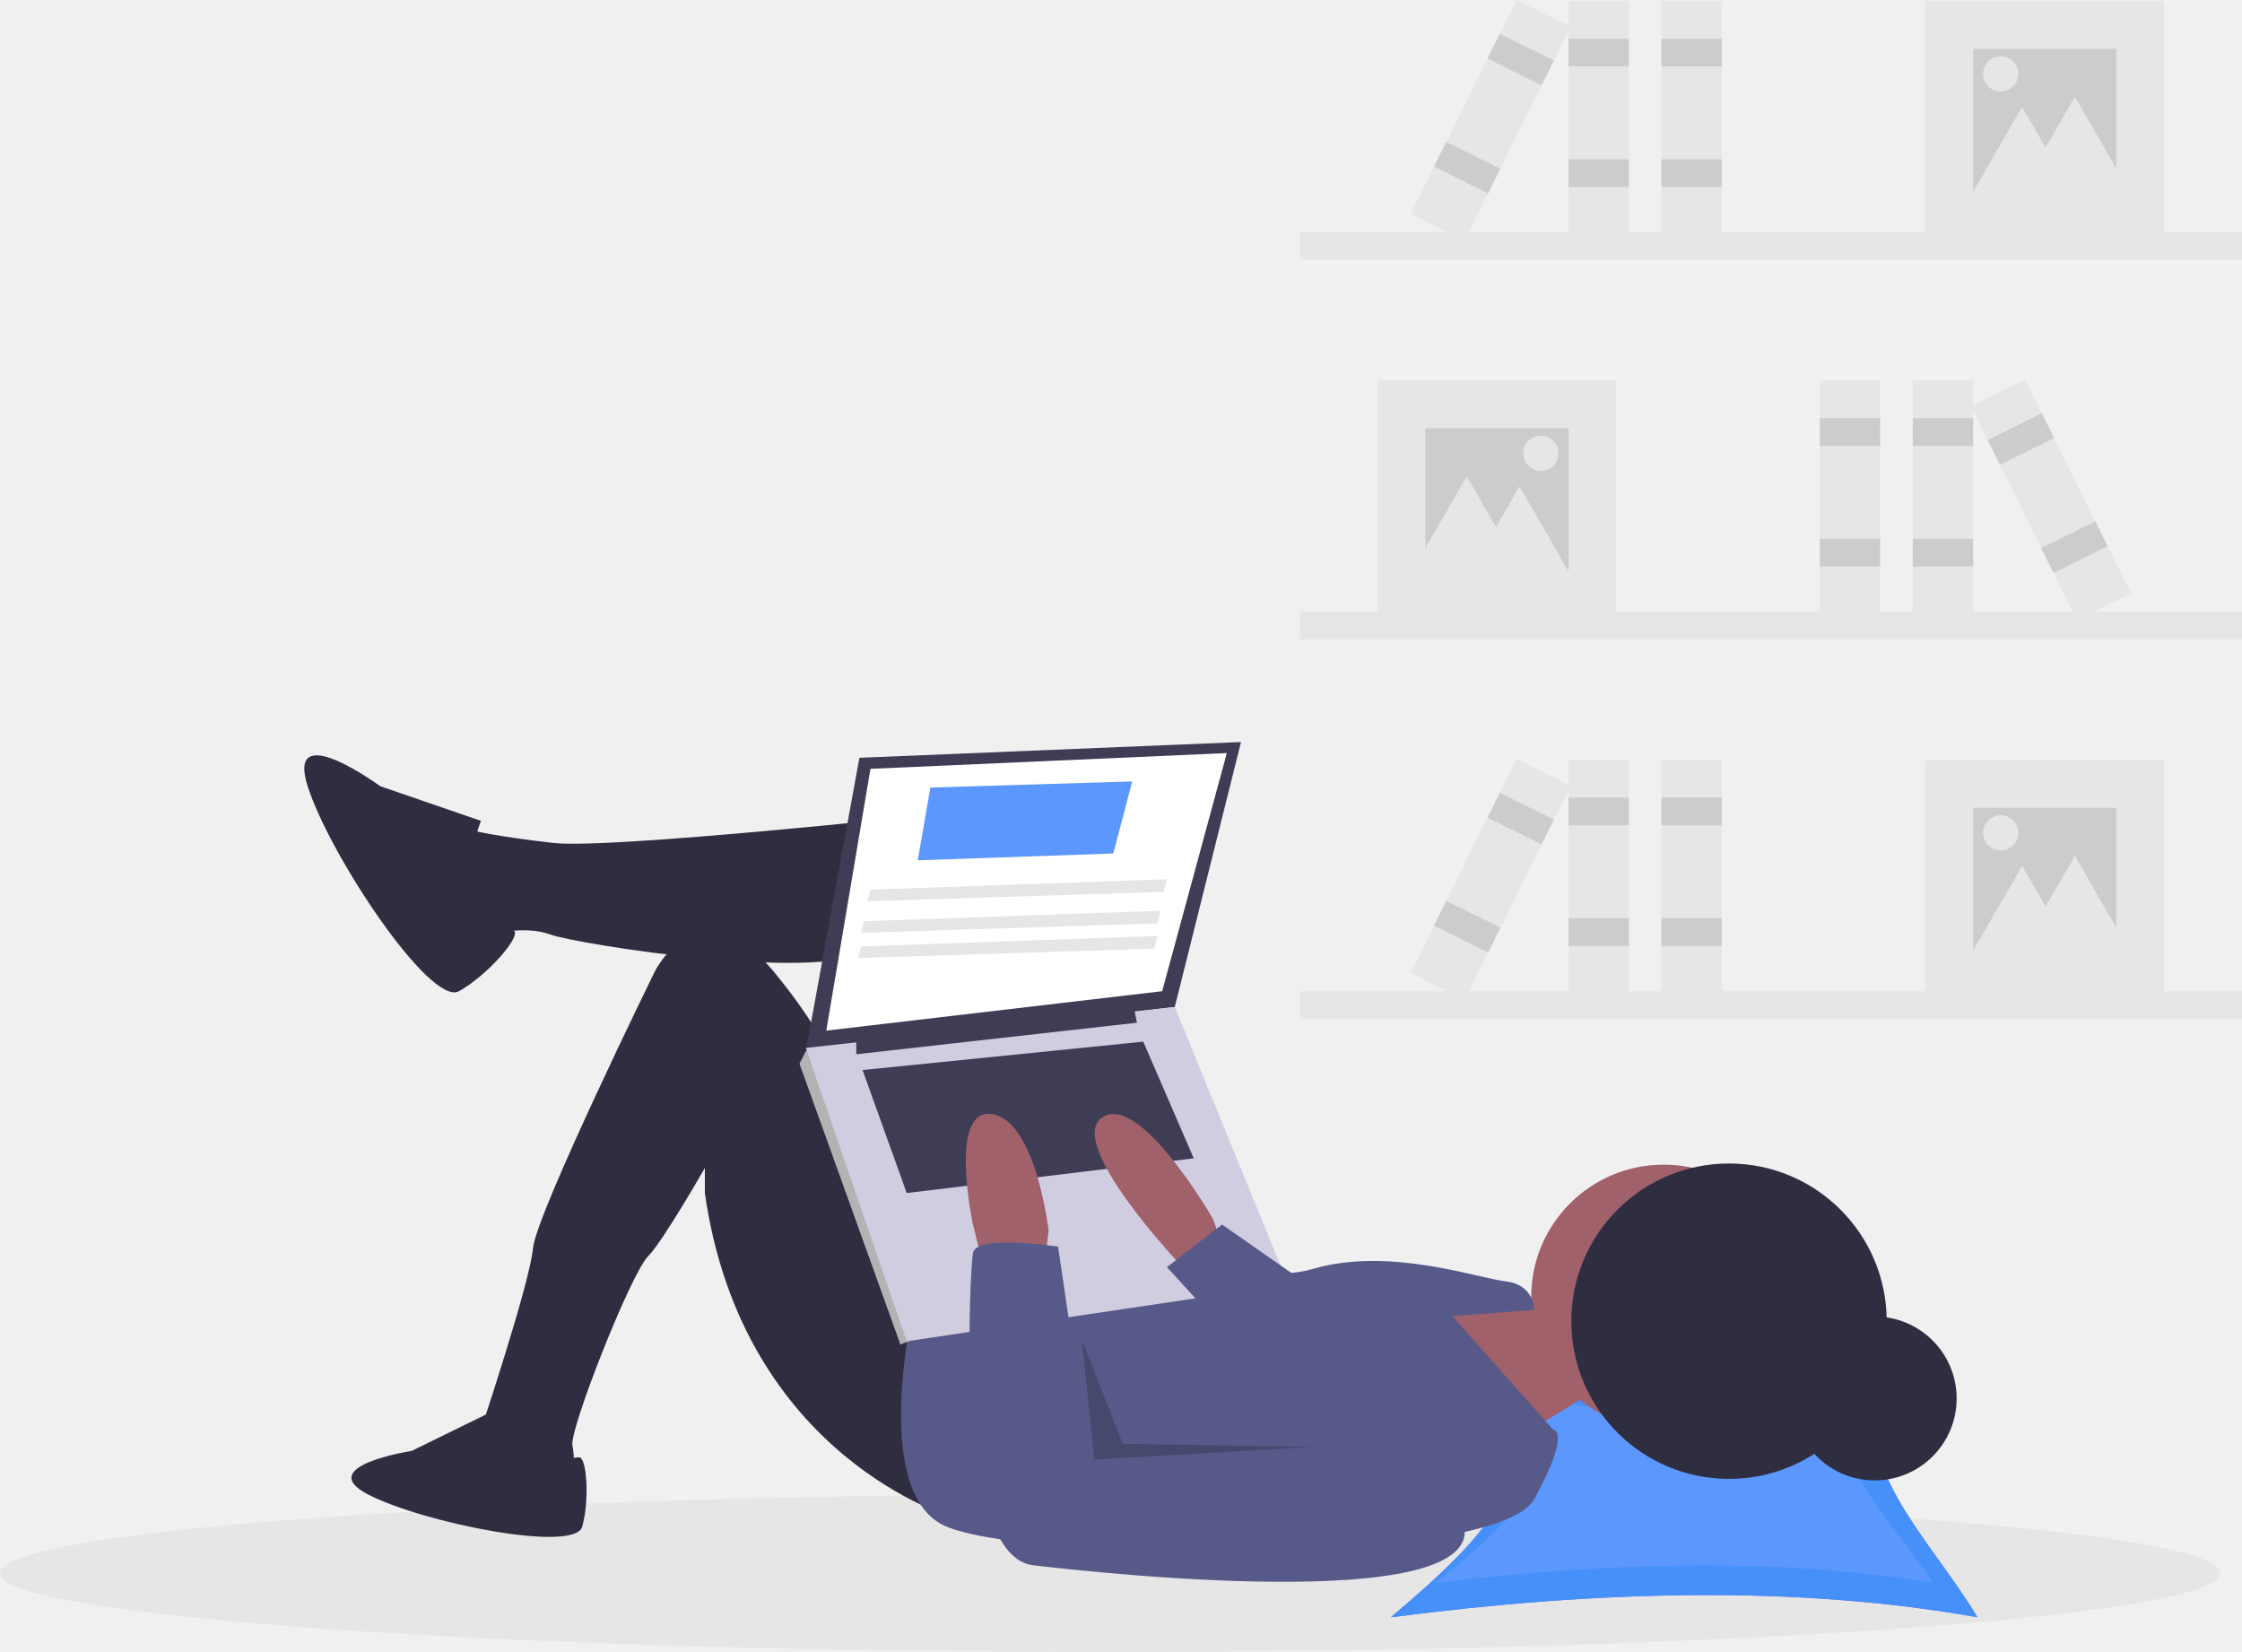
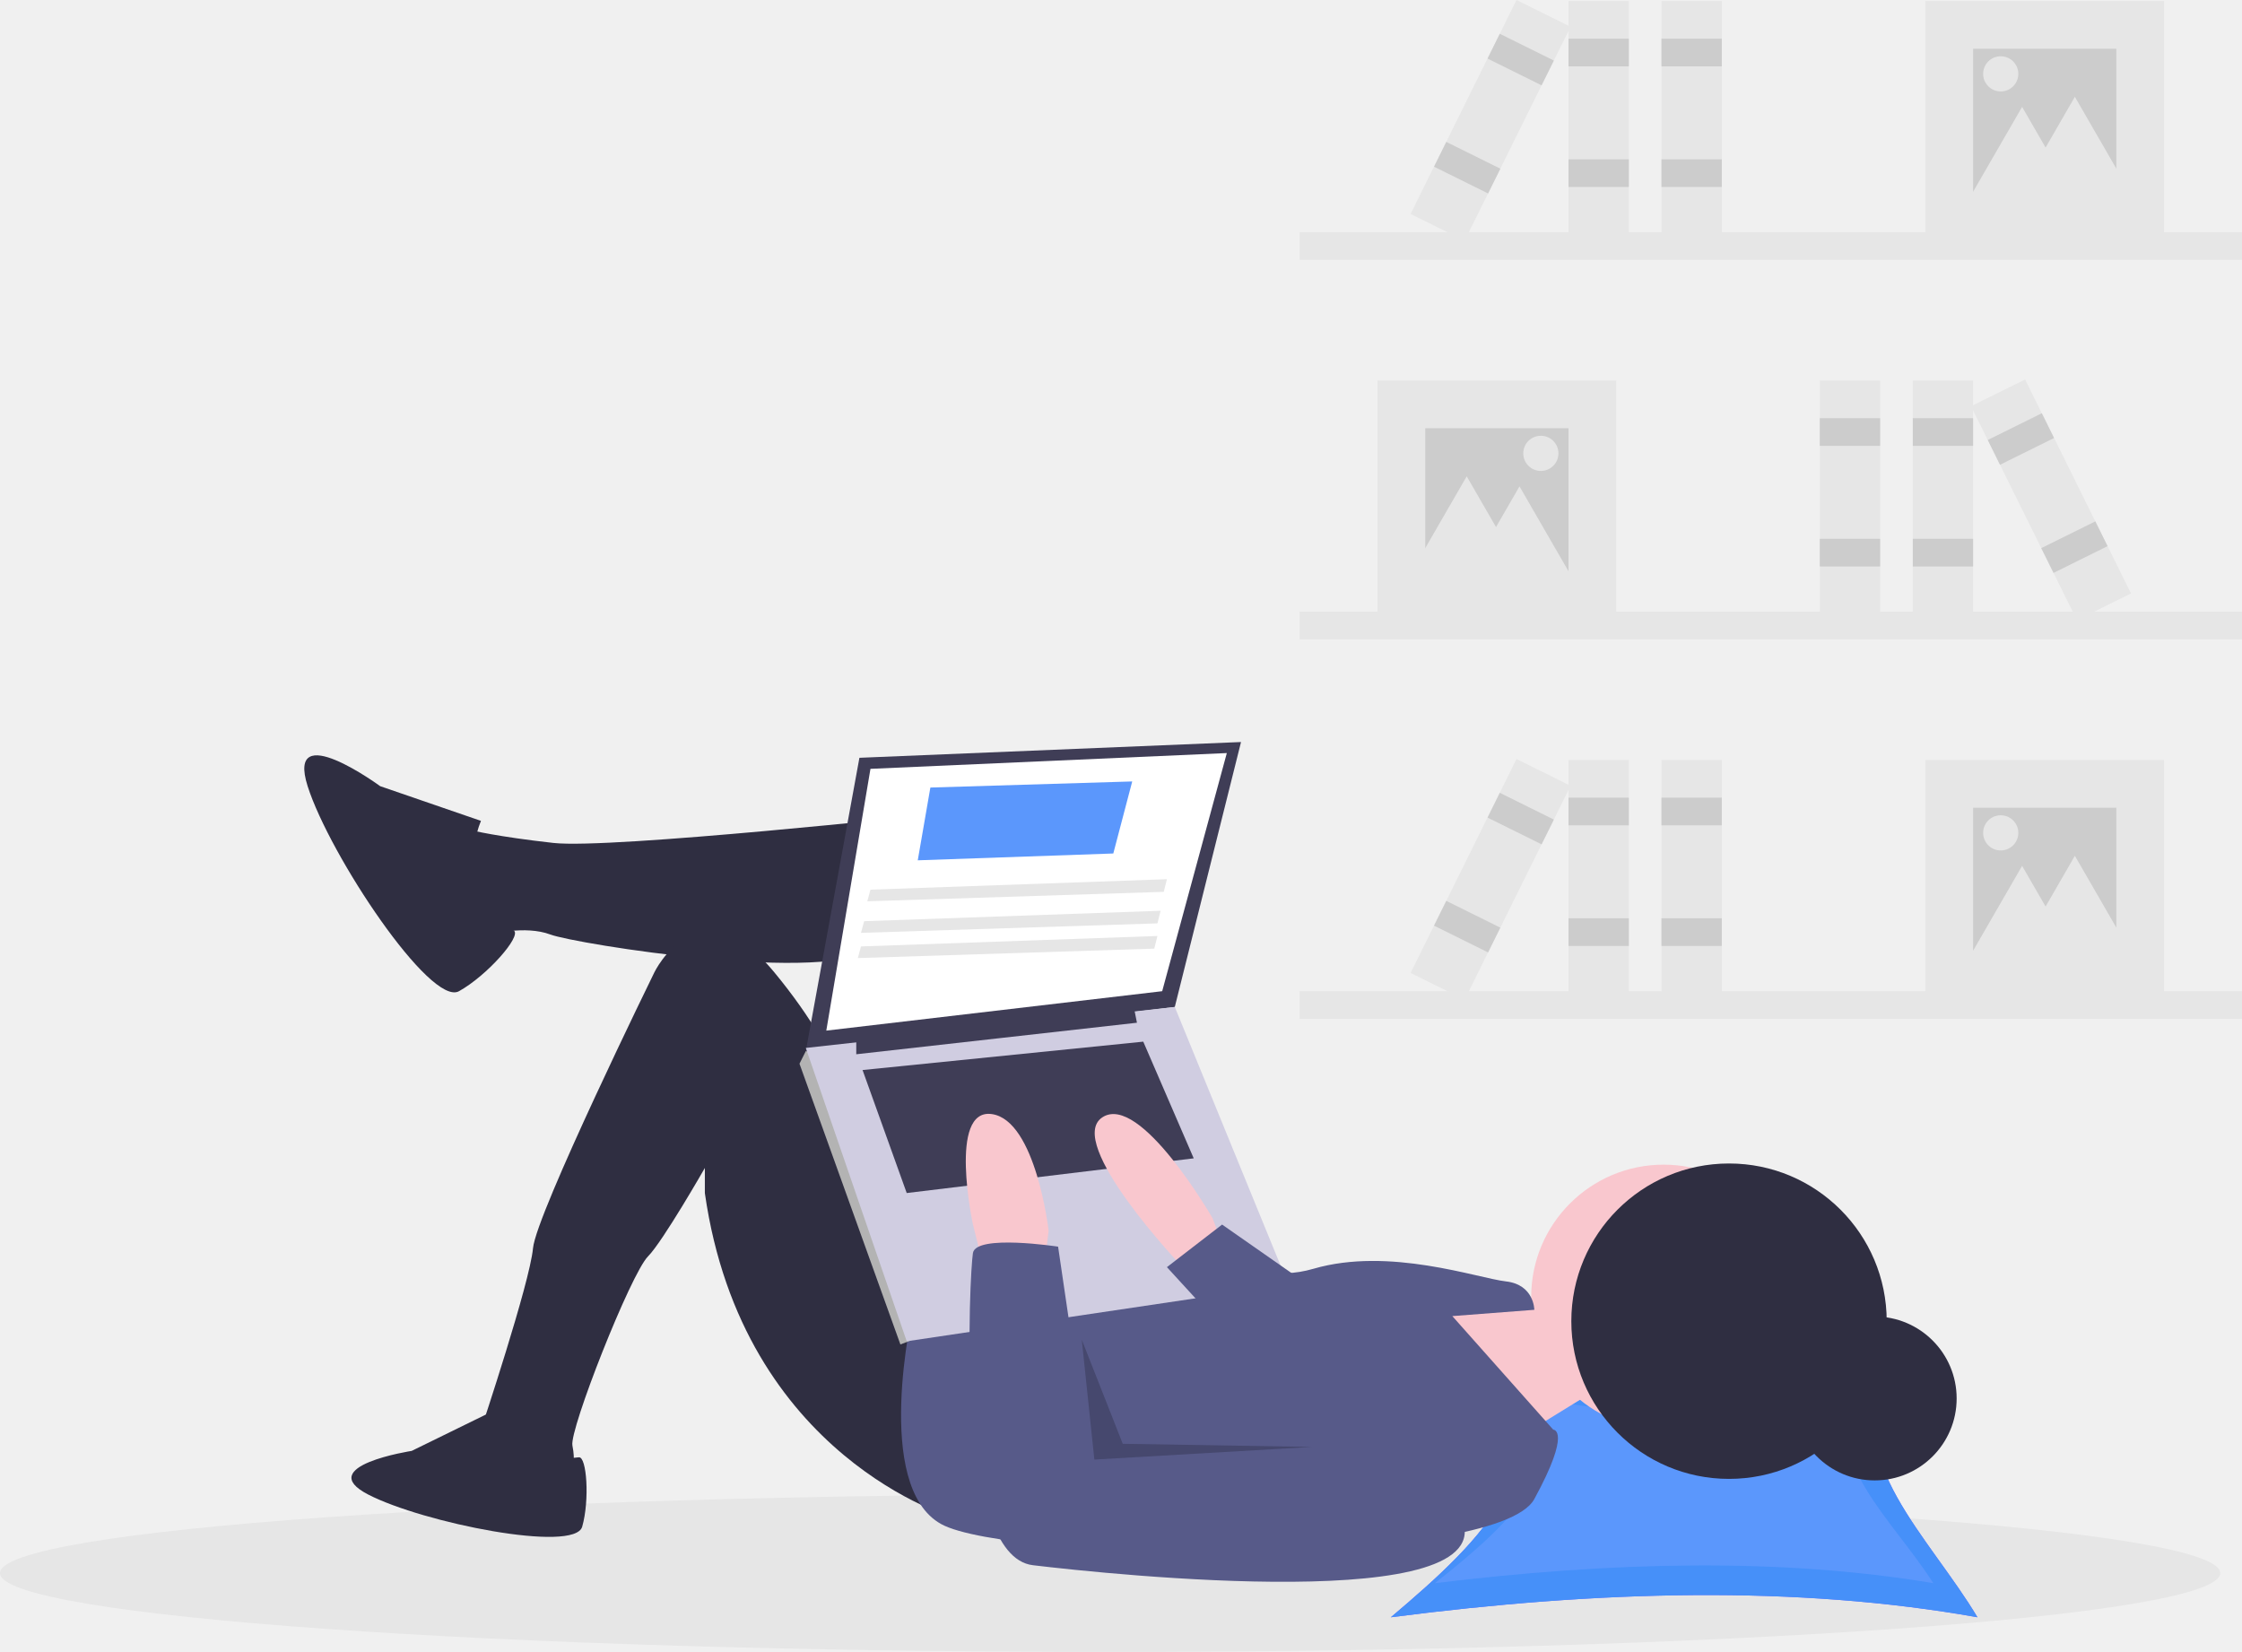
<svg xmlns="http://www.w3.org/2000/svg" viewBox="0 0 802.03 590.92">
  <defs>
-     <style>.cls-1{fill:#e6e6e6;}.cls-2{fill:#ccc;}.cls-3{fill:#6c63ff;}.cls-4{fill:#4690f9;}.cls-5{fill:#5b97fc;}.cls-6{fill:#2f2e41;}.cls-7{fill:#a0616a;}.cls-8{fill:#575a89;}.cls-9{fill:#3f3d56;}.cls-10{fill:#fff;}.cls-11{fill:#b3b3b3;}.cls-12{fill:#d0cde1;}.cls-13{opacity:0.2;isolation:isolate;}</style>
+     <style>.cls-1{fill:#e6e6e6;}.cls-2{fill:#ccc;}.cls-3{fill:#6c63ff;}.cls-4{fill:#4690f9;}.cls-5{fill:#5b97fc;}.cls-6{fill:#2f2e41;}.cls-7{fill:#f9c7ce;}.cls-8{fill:#575a89;}.cls-9{fill:#3f3d56;}.cls-10{fill:#fff;}.cls-11{fill:#b3b3b3;}.cls-12{fill:#d0cde1;}.cls-13{opacity:0.2;isolation:isolate;}</style>
  </defs>
  <g id="Layer_2" data-name="Layer 2">
-     <g id="b3df86d2-2022-47c6-a781-bb5144daf06b">
+     <g id="Layer_1-2" data-name="Layer 1">
      <rect class="cls-1" x="464.91" y="218.81" width="337.12" height="9.89" />
      <rect class="cls-1" x="492.77" y="136.1" width="85.4" height="85.4" />
      <rect class="cls-2" x="509.86" y="153.18" width="51.24" height="51.24" />
      <rect class="cls-1" x="684.26" y="136.1" width="21.58" height="85.4" />
      <rect class="cls-2" x="684.26" y="149.59" width="21.58" height="9.89" />
      <rect class="cls-2" x="684.26" y="192.74" width="21.58" height="9.89" />
      <rect class="cls-1" x="651" y="136.1" width="21.58" height="85.4" />
      <rect class="cls-2" x="651" y="149.59" width="21.58" height="9.89" />
      <rect class="cls-2" x="651" y="192.74" width="21.58" height="9.89" />
-       <rect class="cls-1" x="722.92" y="136.1" width="21.58" height="85.4" transform="translate(-3.16 344.1) rotate(-26.34)" />
-       <rect class="cls-2" x="712.15" y="152.11" width="21.58" height="9.89" transform="translate(5.37 337.06) rotate(-26.34)" />
-       <rect class="cls-2" x="731.29" y="190.78" width="21.58" height="9.89" transform="translate(-9.8 349.57) rotate(-26.34)" />
+       <rect class="cls-1" x="722.92" y="136.09" width="21.58" height="85.4" transform="translate(-3.15 344.11) rotate(-26.34)" />
+       <rect class="cls-2" x="712.15" y="152.09" width="21.58" height="9.89" transform="translate(5.38 337.07) rotate(-26.34)" />
+       <rect class="cls-2" x="731.29" y="190.77" width="21.58" height="9.89" transform="translate(-9.79 349.58) rotate(-26.34)" />
      <polygon class="cls-1" points="524.69 170.38 535.55 189.2 546.42 208.02 524.69 208.02 502.96 208.02 513.82 189.2 524.69 170.38" />
      <polygon class="cls-1" points="543.57 173.98 554.43 192.8 565.3 211.62 543.57 211.62 521.84 211.62 532.7 192.8 543.57 173.98" />
      <circle class="cls-1" cx="551.21" cy="162.17" r="6.29" />
      <rect class="cls-1" x="464.91" y="83.06" width="337.12" height="9.89" />
      <rect class="cls-1" x="688.75" y="0.35" width="85.4" height="85.4" />
      <rect class="cls-2" x="705.84" y="17.43" width="51.24" height="51.24" />
      <rect class="cls-1" x="561.1" y="0.35" width="21.58" height="85.4" />
      <rect class="cls-2" x="561.1" y="13.84" width="21.58" height="9.89" />
      <rect class="cls-2" x="561.1" y="56.99" width="21.58" height="9.89" />
      <rect class="cls-1" x="594.36" y="0.35" width="21.58" height="85.4" />
      <rect class="cls-2" x="594.36" y="13.84" width="21.58" height="9.89" />
      <rect class="cls-2" x="594.36" y="56.99" width="21.58" height="9.89" />
-       <rect class="cls-1" x="490.53" y="32.27" width="85.4" height="21.58" transform="translate(258.05 501.82) rotate(-63.66)" />
+       <rect class="cls-1" x="490.53" y="32.26" width="85.4" height="21.58" transform="translate(258.05 501.82) rotate(-63.66)" />
      <rect class="cls-2" x="539.05" y="10.51" width="9.89" height="21.58" transform="translate(283.54 499.37) rotate(-63.66)" />
      <rect class="cls-2" x="519.91" y="49.19" width="9.89" height="21.58" transform="translate(238.23 503.73) rotate(-63.66)" />
      <polygon class="cls-1" points="742.24 34.63 731.38 53.45 720.51 72.27 742.24 72.27 763.98 72.27 753.11 53.45 742.24 34.63" />
      <polygon class="cls-1" points="723.37 38.23 712.5 57.05 701.63 75.87 723.37 75.87 745.1 75.87 734.23 57.05 723.37 38.23" />
      <circle class="cls-1" cx="715.72" cy="26.42" r="6.29" />
      <rect class="cls-1" x="464.91" y="354.56" width="337.12" height="9.89" />
      <rect class="cls-1" x="688.75" y="271.85" width="85.4" height="85.4" />
      <rect class="cls-2" x="705.84" y="288.93" width="51.24" height="51.24" />
      <rect class="cls-1" x="561.1" y="271.85" width="21.58" height="85.4" />
      <rect class="cls-2" x="561.1" y="285.33" width="21.58" height="9.89" />
      <rect class="cls-2" x="561.1" y="328.48" width="21.58" height="9.89" />
      <rect class="cls-1" x="594.36" y="271.85" width="21.58" height="85.4" />
      <rect class="cls-2" x="594.36" y="285.33" width="21.58" height="9.89" />
      <rect class="cls-2" x="594.36" y="328.48" width="21.58" height="9.89" />
-       <rect class="cls-1" x="490.53" y="303.76" width="85.4" height="21.58" transform="translate(14.75 652.86) rotate(-63.66)" />
-       <rect class="cls-2" x="539.05" y="282.01" width="9.89" height="21.58" transform="translate(40.23 650.41) rotate(-63.66)" />
+       <rect class="cls-1" x="490.53" y="303.76" width="85.4" height="21.58" transform="translate(14.74 652.86) rotate(-63.66)" />
+       <rect class="cls-2" x="539.05" y="282.02" width="9.89" height="21.58" transform="translate(40.22 650.41) rotate(-63.66)" />
      <rect class="cls-2" x="519.91" y="320.68" width="9.89" height="21.58" transform="translate(-5.08 654.76) rotate(-63.66)" />
      <polygon class="cls-1" points="742.24 306.13 731.38 324.95 720.51 343.77 742.24 343.77 763.98 343.77 753.11 324.95 742.24 306.13" />
      <polygon class="cls-1" points="723.37 309.73 712.5 328.54 701.63 347.36 723.37 347.36 745.1 347.36 734.23 328.54 723.37 309.73" />
      <circle class="cls-1" cx="715.72" cy="297.92" r="6.29" />
      <ellipse class="cls-1" cx="397.13" cy="562.71" rx="397.13" ry="28.21" />
      <path class="cls-3" d="M707.39,578.51c-64.76-11.53-135.57-9.61-209.85,0,33.86-28.59,63.07-57.17,29.22-85.75,66,13.63,75.29,12.25,148.75,0C658.47,521.34,690.35,549.92,707.39,578.51Z" />
      <path class="cls-4" d="M707.39,578.51c-64.76-11.53-135.57-9.61-209.85,0,33.86-28.59,63.07-57.17,29.22-85.75,66,13.63,75.29,12.25,148.75,0C658.47,521.34,690.35,549.92,707.39,578.51Z" />
      <path class="cls-5" d="M691.59,566.31c-55-9.2-115.16-7.67-178.26,0,28.76-22.81,53.58-45.63,24.83-68.44,56.09,10.87,64,9.77,126.35,0C650,520.68,677.12,543.5,691.59,566.31Z" />
      <circle class="cls-6" cx="670.64" cy="500.24" r="29.31" />
      <polygon class="cls-7" points="537.59 466.25 557.9 469.63 568.05 498.97 538.72 517.02 504.87 466.25 536.46 466.25 537.59 466.25" />
      <circle class="cls-7" cx="595.13" cy="463.99" r="47.38" />
      <path class="cls-6" d="M333.39,291.38S218.31,303.79,198,301.53,168.67,297,168.67,297s-13.54,18.05-6.77,26a48.85,48.85,0,0,0,13.54,11.28s12.41-3.39,21.43,0,100.41,18.05,116.21,4.51S333.39,291.38,333.39,291.38Z" />
-       <path class="cls-6" d="M341.28,543s-75.59-21.44-89.13-116.21v-9s-15,26.23-20.3,31.59c-6.21,6.2-28.21,62.05-27.08,67.69s0,7.9,0,7.9l-32.72-3.39V511.38s17.49-52.46,18.62-64.87,43.43-98.72,43.43-98.72,15.8-32.72,42.88,0,29.33,55.28,29.33,55.28l35,67.69Z" />
+       <path class="cls-6" d="M341.28,543s-75.59-21.44-89.13-116.21v-9s-15,26.23-20.3,31.59c-6.21,6.2-28.21,62.05-27.08,67.69s0,7.9,0,7.9l-32.72-3.39v-10.2s17.49-52.46,18.62-64.87,43.43-98.72,43.43-98.72,15.8-32.72,42.88,0,29.33,55.28,29.33,55.28l35,67.69Z" />
      <path class="cls-6" d="M172.05,293.63,136,281.22s-33.85-24.82-25.95,0,44,79,54.15,73.34,22.37-19.65,19.65-21.67S163,316.2,172.05,293.63Z" />
      <path class="cls-6" d="M176.42,504.72,147.27,519s-35.24,5.42-15.59,15.59,73.88,21,76.59,11.52,1.64-25.24-1.22-24.82S184.55,523.69,176.42,504.72Z" />
      <path class="cls-8" d="M326.62,468.51S312,531.69,336.77,545.22s198.57,15.8,212.1-9,6.77-24.82,6.77-24.82l-36.1-40.62,29.33-2.25s0-9-10.15-10.16S497,445.94,469.9,453.84,427,438,427,438Z" />
      <polygon class="cls-9" points="307.44 271.07 288.26 375.99 420.26 360.2 443.95 265.43 307.44 271.07" />
      <polygon class="cls-10" points="311.39 275.02 295.59 368.66 415.75 354.56 438.87 269.38 311.39 275.02" />
      <polygon class="cls-11" points="292.77 377.12 288.26 375.99 286 380.5 322.1 480.92 325.5 479.62 326.62 473.02 292.77 377.12" />
      <polygon class="cls-12" points="288.26 374.86 324.36 479.79 460.87 459.48 420.26 360.2 288.26 374.86" />
      <polygon class="cls-9" points="306.31 371.48 306.31 377.12 406.72 365.84 405.59 360.2 306.31 371.48" />
      <polygon class="cls-9" points="308.56 382.76 324.36 426.76 427.03 414.35 408.98 372.61 308.56 382.76" />
      <path class="cls-7" d="M437.18,444.81l-3.38-9s-25.95-45.13-39.49-36.11,28.2,53,28.2,53h13.54Z" />
      <path class="cls-7" d="M351.44,451.58,348.05,438s-9-41.74,6.77-39.48,20.31,41.74,20.31,41.74l-1.13,9Z" />
      <path class="cls-8" d="M378.51,445.94s-29.33-4.51-30.46,2.26-6.77,108.31,21.44,111.69S537.59,577.94,522.92,543s-37.23-30.46-37.23-30.46L389.8,522.66Z" />
      <polygon class="cls-8" points="467.08 458.92 437.18 438.04 417.44 453.27 442.26 480.35 467.08 458.92" />
      <polygon class="cls-13" points="386.98 479.22 391.49 522.1 469.33 517.58 401.64 516.46 386.98 479.22" />
      <circle class="cls-6" cx="618.52" cy="472.6" r="56.41" />
      <polygon class="cls-5" points="328.31 307.74 398.26 305.3 405.03 279.53 332.82 281.71 328.31 307.74" />
      <polygon class="cls-1" points="310.26 322.4 416.31 319.02 417.44 314.5 311.39 318.24 310.26 322.4" />
      <polygon class="cls-1" points="308 333.69 414.05 330.3 415.18 325.79 309.13 329.52 308 333.69" />
      <polygon class="cls-1" points="306.87 342.71 412.92 339.33 414.05 334.81 308 338.55 306.87 342.71" />
    </g>
  </g>
</svg>
